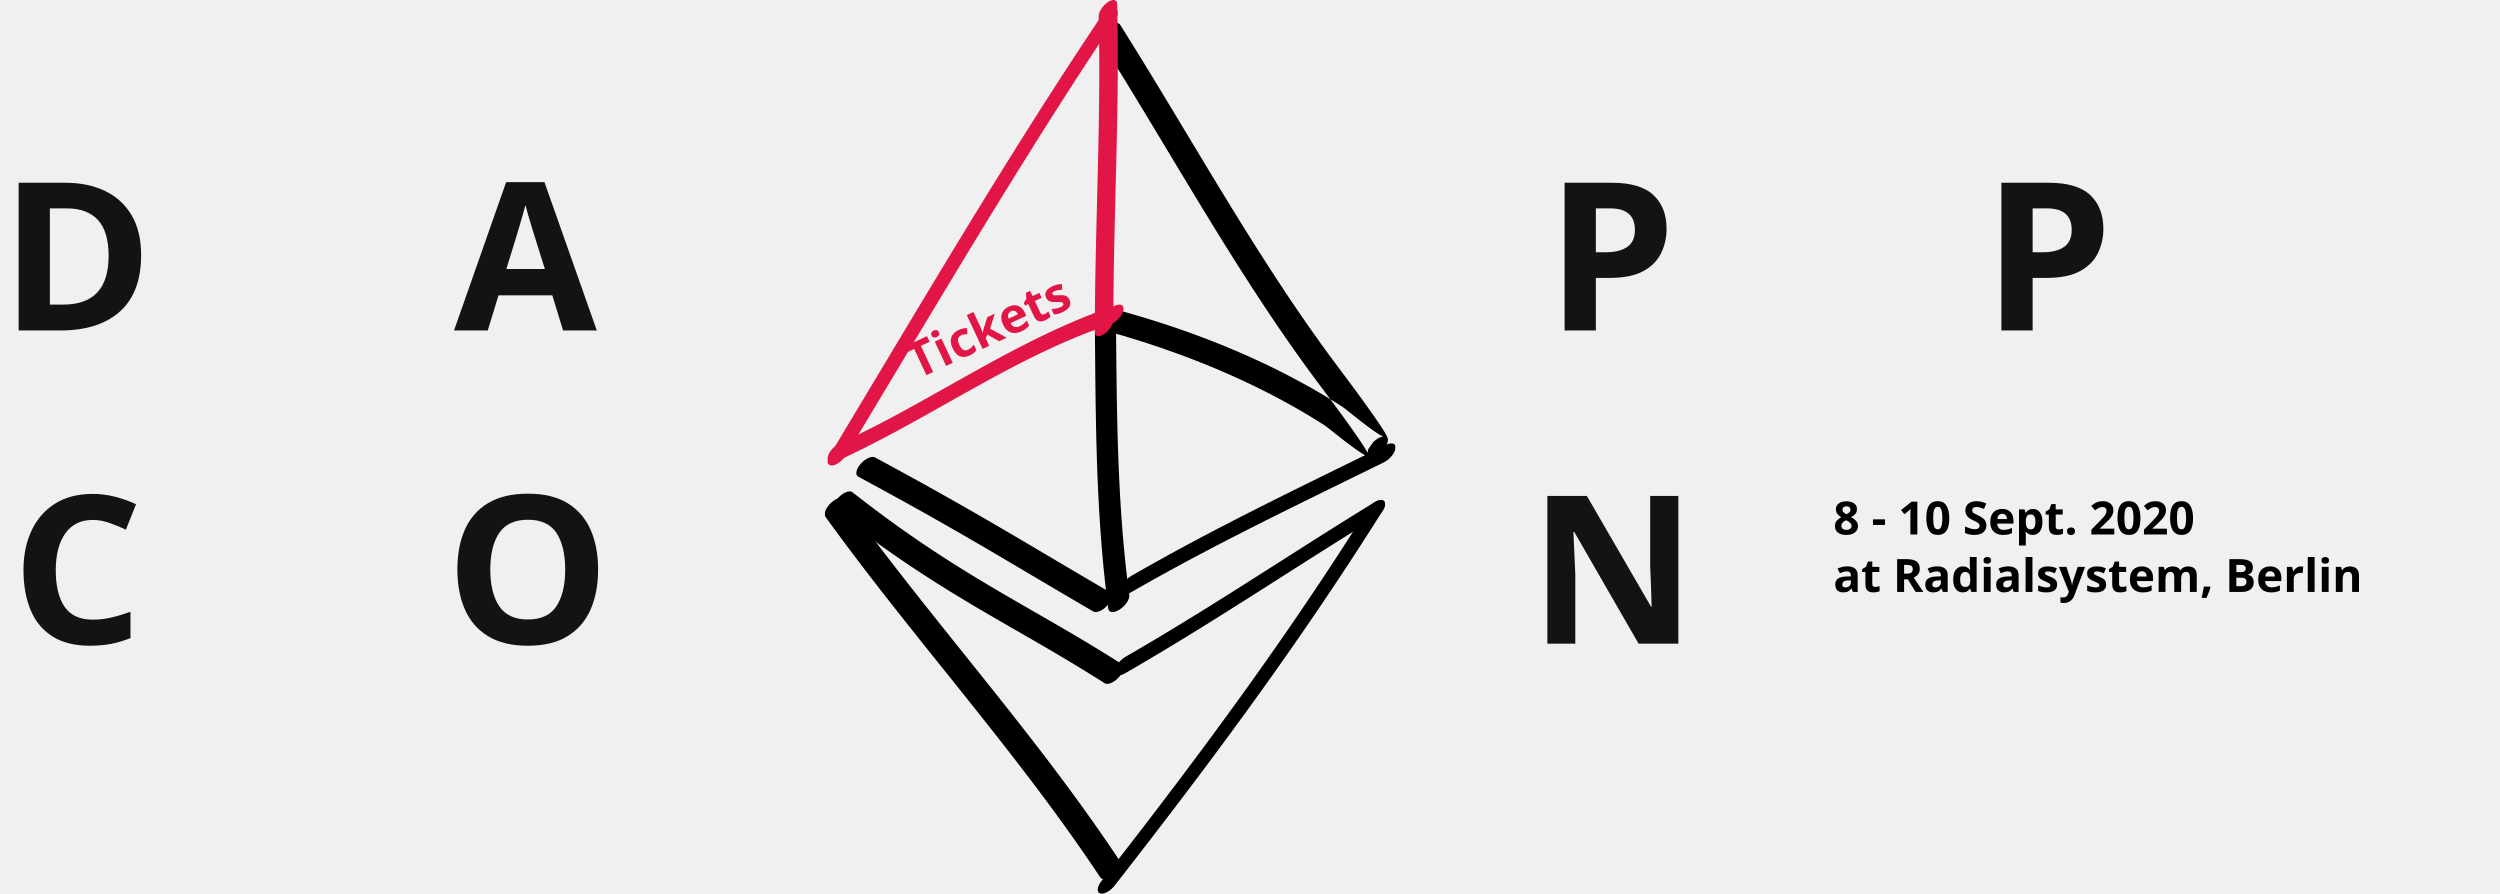
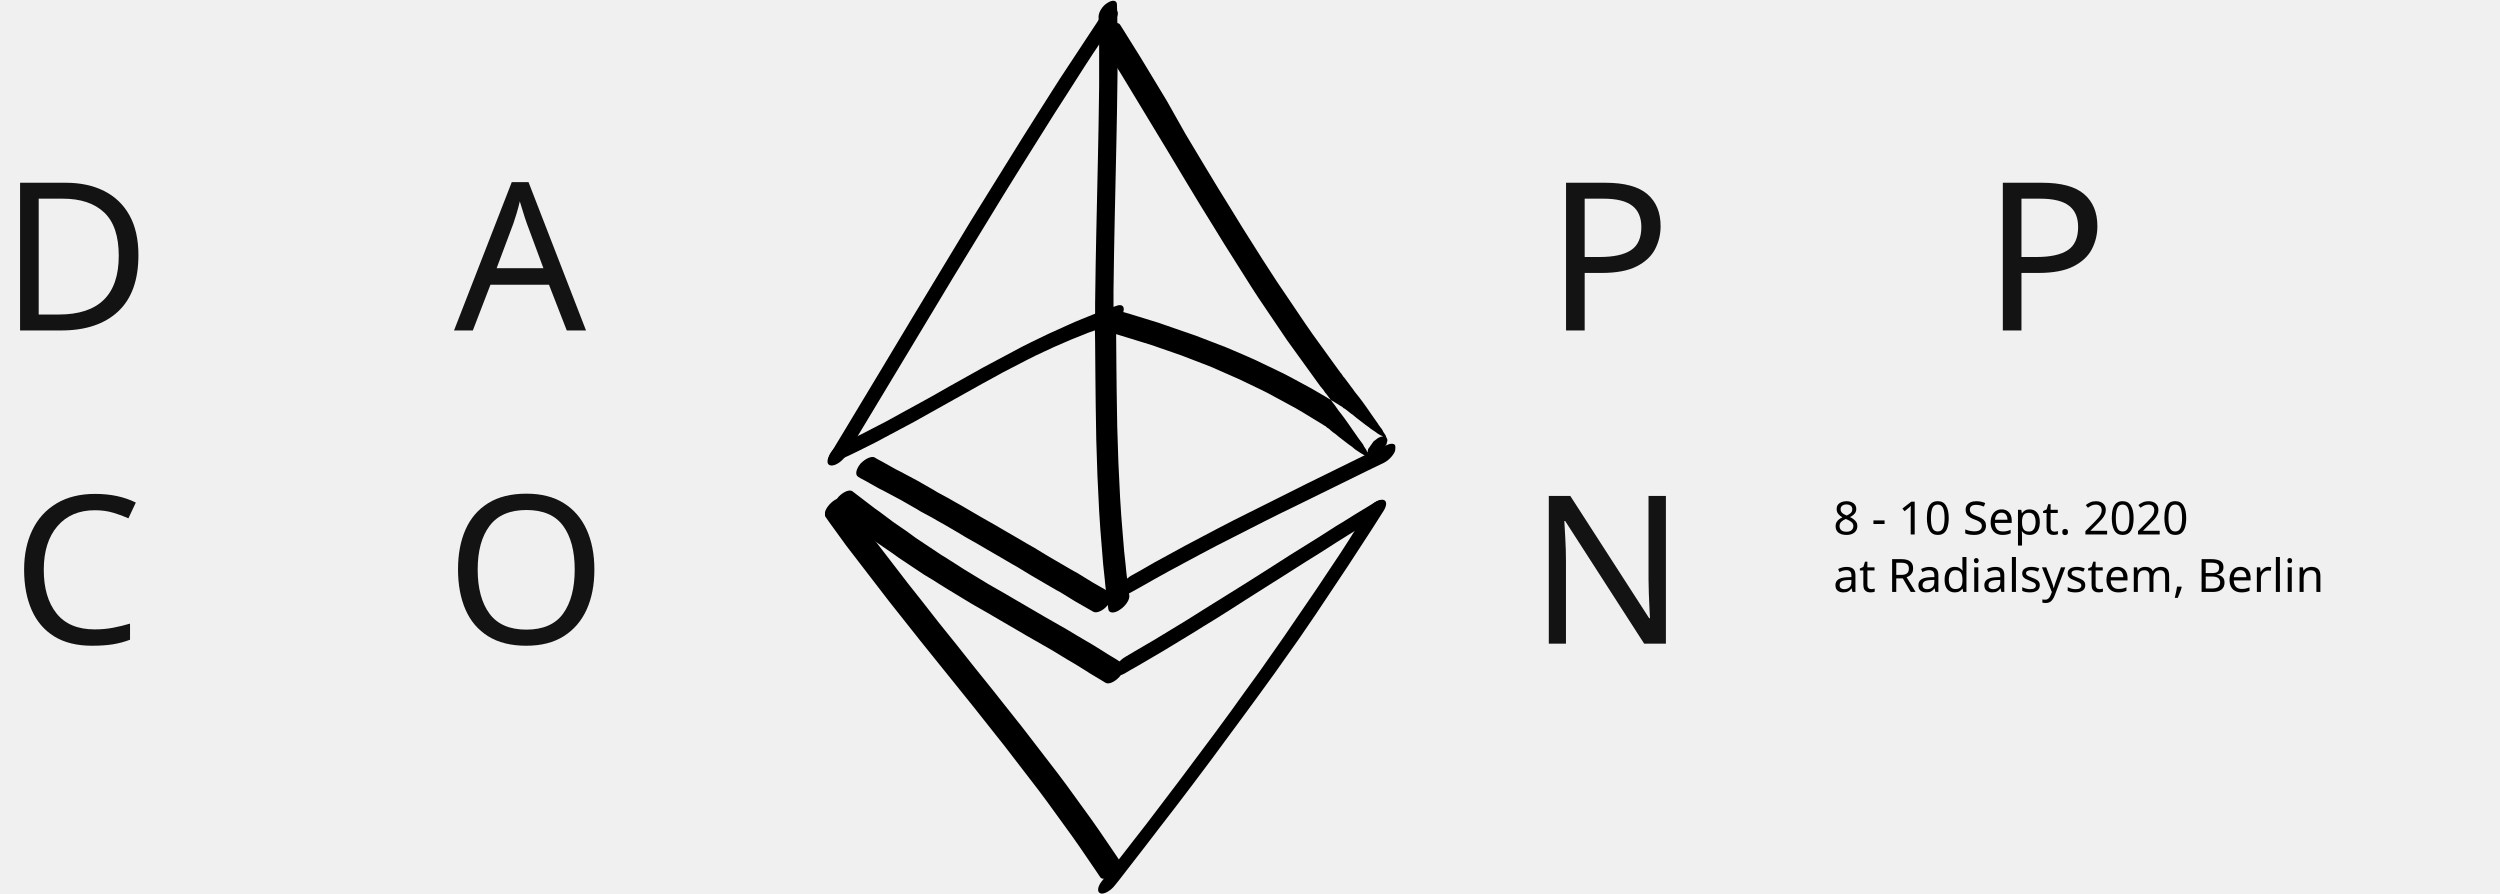
- <svg xmlns="http://www.w3.org/2000/svg" xmlns:xlink="http://www.w3.org/1999/xlink" width="870" height="311" viewBox="0 0 870 311">
-   <defs>
-     <path id="a" d="M.011.248h95.652v52.595H.01z" />
-     <path id="c" d="M0 .256h102.747v132.663H0z" />
-   </defs>
-   <g fill="none" fill-rule="evenodd">
-     <text fill="#141314" font-family="Averta-Extrabold, Averta" font-size="72" font-weight="600" letter-spacing=".007">
-       <tspan x="0" y="115">D</tspan>
-     </text>
-     <text fill="#141314" font-family="Averta-Extrabold, Averta" font-size="72" font-weight="600" letter-spacing=".007">
-       <tspan x="158" y="115">A</tspan>
-     </text>
-     <text fill="#141314" font-family="Averta-Extrabold, Averta" font-size="72" font-weight="600" letter-spacing=".007">
-       <tspan x="4" y="224">C</tspan>
-     </text>
-     <text fill="#141314" font-family="Averta-Extrabold, Averta" font-size="72" font-weight="600" letter-spacing=".007">
-       <tspan x="538" y="115">P</tspan>
-     </text>
-     <text fill="#141314" font-family="Averta-Extrabold, Averta" font-size="72" font-weight="600" letter-spacing=".007">
-       <tspan x="690" y="115">P</tspan>
-     </text>
-     <text fill="#141314" font-family="Averta-Extrabold, Averta" font-size="72" font-weight="600" letter-spacing=".007">
-       <tspan x="155" y="224">O</tspan>
-     </text>
-     <text fill="#141314" font-family="Averta-Extrabold, Averta" font-size="72" font-weight="600" letter-spacing=".007">
-       <tspan x="532" y="224">N</tspan>
-     </text>
-     <text fill="#000" font-family="Averta-Extrabold, Averta" font-size="16" font-weight="600">
-       <tspan x="638" y="186">8 - 10 Sept. 2020</tspan>
-       <tspan x="638" y="206">at Radialsystem, Berlin</tspan>
-     </text>
-     <path fill="#E11647" d="M382.828 6.237l-1.55 2.316-3.098 4.663-3.086 4.68-3.069 4.689-3.053 4.7-3.037 4.708-4.525 7.074-5.987 9.464-5.94 9.495-5.897 9.52-5.858 9.54-5.825 9.557-5.796 9.568-8.655 14.365-11.497 19.164-11.487 19.145-5.75 9.55c-1.18 1.959-.874 3.555.684 3.565 1.557.01 3.777-1.57 4.956-3.53l5.762-9.57 11.487-19.144 11.484-19.141 8.635-14.335 5.778-9.537 5.801-9.516 5.828-9.492 5.861-9.465 5.902-9.433 5.948-9.401 4.495-7.028 3.01-4.668 3.025-4.657 3.04-4.645 3.055-4.633 3.075-4.627 1.55-2.318c1.306-1.952 1.186-3.674-.27-3.846-1.453-.172-3.69 1.27-4.996 3.223" />
-     <path fill="#000" d="M383.125 14.479l1.175 1.866 2.34 3.742 3.491 5.637 4.624 7.554 4.6 7.589 6.883 11.428 6.896 11.45 4.624 7.629 4.658 7.611 3.525 5.693 2.367 3.786 2.381 3.774 2.398 3.763 2.417 3.75 2.436 3.737 2.456 3.722 2.48 3.705 2.503 3.688 2.53 3.668 2.554 3.647 2.585 3.627 2.613 3.603 2.645 3.579 1.336 1.782.002.003.027.035.072.095.092.123.114.15.133.178.153.203.17.228.19.251.205.275.221.296.238.317.252.338.266.356.28.374.29.39.304.408.313.423.325.437.503.68.7.947.727.987.748 1.02.762 1.044 1.159 1.594 1.541 2.142 1.125 1.581.724 1.028.697 1 .663.963.47.692.3.446.288.431.276.418.262.401.248.385.232.366.216.347.2.326.18.305.163.28.142.257.12.228.099.198.073.162.046.119.015.059-.017-.04-.035-.266.21-1.11 1.865-2.683 1.579-1.178-.032.018.921-.419.623-.146.257-.015.087.002-.005-.007-.06-.024-.1-.04-.13-.057-.152-.072-.27-.14-.41-.23-.453-.273-.498-.317-.534-.353-.566-.387-.59-.414-.612-.44-.627-.458-.963-.718-1.298-.989-1.284-.994-.932-.732-.601-.473-.579-.458-.553-.44-.523-.414-.489-.388-.45-.357-.409-.321-.277-.217-.17-.132-.158-.122-.145-.11-.133-.1-.12-.089-.108-.078-.1-.068-.055-.037a.152.152 0 0 0-.013-.008l-1.138-.728-2.306-1.444-2.332-1.42-2.356-1.396-2.376-1.37-2.397-1.344-2.419-1.32-2.436-1.294-2.454-1.269-2.472-1.244-2.488-1.22-2.504-1.194-2.518-1.17-2.531-1.144-2.545-1.12-2.556-1.096-2.567-1.071-2.577-1.047-2.587-1.022-2.594-.998-2.602-.973-2.608-.95-2.614-.925-2.618-.901-2.623-.876-2.625-.854-2.626-.828-2.629-.805-2.627-.781-2.628-.758-2.626-.733-2.623-.71-1.314-.347c-1.327-.35-3.569.917-5.005 2.833-1.436 1.915-1.525 3.751-.197 4.103l1.295.342 2.6.703 2.602.727 2.603.75 2.605.774 2.604.797 2.604.822 2.601.845 2.599.869 2.596.893 2.59.916 2.585.94 2.578.965 2.571.989 2.563 1.012 2.553 1.037 2.545 1.062 2.532 1.085 2.52 1.11 2.508 1.134 2.495 1.158 2.479 1.183 2.464 1.207 2.447 1.232 2.43 1.257 2.413 1.28 2.392 1.307 2.373 1.33 2.352 1.355 2.33 1.38 2.307 1.405 2.287 1.432 1.14.728-.014-.008.014.008.063.044.085.06.102.077.121.09.136.103.15.116.164.127.271.212.405.319.448.354.488.388.524.416.555.44.582.46.606.478.942.74 1.3 1.006 1.316 1.003.98.73.644.47.63.453.616.432.594.406.572.378.546.347.52.312.487.272.346.176.23.108.23.097.232.088.245.077.274.065.338.045.479-.003.813-.165 1.082-.47.036-.02a8.136 8.136 0 0 0 1.578-1.178l1.91-2.724.256-1.235-.039-.45-.067-.282-.08-.239-.095-.232-.11-.24-.127-.254-.144-.272-.161-.29-.179-.309-.195-.327-.21-.345-.227-.363-.24-.38-.256-.396-.27-.413-.28-.426-.294-.44-.307-.455-.478-.702-.67-.973-.703-1.01-.73-1.037-1.133-1.592-1.547-2.15-1.163-1.6-.765-1.047-.75-1.022-.729-.99-.701-.95-.505-.682-.325-.438-.315-.424-.304-.408-.292-.393-.28-.374-.266-.358-.253-.337-.237-.318-.223-.298-.206-.274-.19-.253-.171-.228-.153-.204-.134-.178-.114-.151-.093-.125-.072-.094-.027-.037.001.002-1.326-1.768-2.633-3.563-2.602-3.587-2.573-3.611-2.546-3.634-2.52-3.654-2.494-3.674-2.471-3.694-2.45-3.71-2.429-3.726-2.41-3.74-2.393-3.755-2.376-3.767-2.36-3.775-3.519-5.683-4.654-7.604-4.62-7.622-6.896-11.45-6.886-11.434-4.606-7.598-4.63-7.565-3.496-5.645-2.344-3.748-1.176-1.867c-.67-1.064-2.703-.604-4.541 1.027-1.838 1.632-2.785 3.816-2.115 4.879" />
-     <path fill="#000" d="M381 112.671l.056 6.186.113 12.378.115 9.291.105 6.2.134 6.2.173 6.203.217 6.203.269 6.204.327 6.203.395 6.203.467 6.202.548 6.2.468 4.652.341 3.102.366 3.097.39 3.098.206 1.551c.19 1.443 1.978 1.55 3.992.237 2.014-1.312 3.492-3.545 3.302-4.989l-.203-1.53-.387-3.068-.362-3.07-.337-3.067-.465-4.608-.544-6.15-.464-6.156-.391-6.161-.326-6.166-.268-6.17-.217-6.172-.171-6.177-.135-6.18-.104-6.181-.114-9.279-.115-12.377-.055-6.187c-.015-1.552-1.666-1.853-3.69-.671-2.023 1.181-3.65 3.397-3.636 4.95" />
-     <path fill="#E11647" d="M290.941 160.615l1.515-.694 3.071-1.445 3.07-1.487 3.05-1.52 3.034-1.549 3.018-1.573 3.003-1.596 2.99-1.614 4.454-2.442 5.91-3.293 5.885-3.31 5.863-3.293 5.852-3.253 4.382-2.396 2.918-1.567 2.929-1.548 2.934-1.52 2.941-1.491 2.95-1.458 2.96-1.422 2.971-1.384 2.984-1.34 3-1.298 3.016-1.25 3.036-1.2 3.056-1.147 3.078-1.09 1.526-.517c1.867-.631 3.876-2.649 4.486-4.507.61-1.858-.409-2.852-2.276-2.221l-1.652.56-3.243 1.15-3.215 1.209-3.191 1.262-3.166 1.314-3.143 1.36-3.12 1.404-3.1 1.444-3.079 1.48-3.058 1.512-3.04 1.542-3.024 1.567-3.008 1.59-3 1.612-4.465 2.44-5.904 3.283-5.867 3.296-5.84 3.284-5.833 3.25-4.377 2.401-2.914 1.574-2.918 1.55-2.92 1.524-2.928 1.495-2.935 1.463-2.944 1.427-2.97 1.397-1.52.697c-1.934.888-3.779 3.026-4.119 4.777-.34 1.75.952 2.449 2.887 1.56" />
+ <svg xmlns="http://www.w3.org/2000/svg" version="1.1" id="Layer_1" x="0px" y="0px" viewBox="0 0 870 311" style="enable-background:new 0 0 870 311;" xml:space="preserve">
+   <style type="text/css">
+ 	.st0{fill:#141314;}
+ 	.st1{font-family:'Averta-Bold';}
+ 	.st2{font-size:72px;}
+ 	.st3{font-size:16px;}
+ 	.st4{fill-rule:evenodd;clip-rule:evenodd;}
+ 	.st5{filter:url(#Adobe_OpacityMaskFilter);}
+ 	.st6{fill-rule:evenodd;clip-rule:evenodd;fill:#FFFFFF;}
+ 	.st7{mask:url(#b_1_);fill-rule:evenodd;clip-rule:evenodd;}
+ 	.st8{filter:url(#Adobe_OpacityMaskFilter_1_);}
+ 	.st9{mask:url(#d_1_);fill-rule:evenodd;clip-rule:evenodd;}
+ </style>
+   <g>
+     <text transform="matrix(1 0 0 1 0 115)" class="st0 st1 st2">D</text>
+     <text transform="matrix(1 0 0 1 158 115)" class="st0 st1 st2">A</text>
+     <text transform="matrix(1 0 0 1 4 224)" class="st0 st1 st2">C</text>
+     <text transform="matrix(1 0 0 1 538 115)" class="st0 st1 st2">P</text>
+     <text transform="matrix(1 0 0 1 690 115)" class="st0 st1 st2">P</text>
+     <text transform="matrix(1 0 0 1 155 224)" class="st0 st1 st2">O</text>
+     <text transform="matrix(1 0 0 1 532 224)" class="st0 st1 st2">N</text>
+     <text transform="matrix(1 0 0 1 638 186)" class="st1 st3">8 - 10 Sept. 2020</text>
+     <text transform="matrix(1 0 0 1 760.7659 186)" class="st1 st3"> </text>
+     <text transform="matrix(1 0 0 1 638 206)" class="st1 st3">at Radialsystem, Berlin</text>
+     <path class="st4" d="M382.8,6.2l-1.5,2.3l-3.1,4.7l-3.1,4.7l-3.1,4.7l-3.1,4.7l-3,4.7l-4.5,7.1l-6,9.5l-5.9,9.5l-5.9,9.5l-5.9,9.5   l-5.8,9.6l-5.8,9.6l-8.7,14.4L306,129.7l-11.5,19.1l-5.8,9.6c-1.2,2-0.9,3.6,0.7,3.6c1.6,0,3.8-1.6,5-3.5l5.8-9.6l11.5-19.1   l11.5-19.1l8.6-14.3l5.8-9.5l5.8-9.5l5.8-9.5l5.9-9.5l5.9-9.4l5.9-9.4l4.5-7l3-4.7l3-4.7l3-4.6l3.1-4.6l3.1-4.6l1.5-2.3   c1.3-2,1.2-3.7-0.3-3.8C386.4,2.8,384.1,4.3,382.8,6.2" />
+     <path class="st4" d="M383.1,14.5l1.2,1.9l2.3,3.7l3.5,5.6l4.6,7.6l4.6,7.6l6.9,11.4l6.9,11.5l4.6,7.6l4.7,7.6l3.5,5.7l2.4,3.8   l2.4,3.8l2.4,3.8l2.4,3.8l2.4,3.7l2.5,3.7l2.5,3.7l2.5,3.7l2.5,3.7l2.6,3.6l2.6,3.6l2.6,3.6l2.6,3.6l1.3,1.8l0,0l0,0l0.1,0.1   l0.1,0.1l0.1,0.1l0.1,0.2l0.2,0.2l0.2,0.2l0.2,0.3l0.2,0.3l0.2,0.3l0.2,0.3l0.3,0.3l0.3,0.4l0.3,0.4l0.3,0.4l0.3,0.4l0.3,0.4   l0.3,0.4l0.5,0.7l0.7,0.9l0.7,1l0.7,1l0.8,1l1.2,1.6l1.5,2.1l1.1,1.6l0.7,1l0.7,1l0.7,1l0.5,0.7l0.3,0.4l0.3,0.4l0.3,0.4l0.3,0.4   l0.2,0.4l0.2,0.4l0.2,0.3l0.2,0.3l0.2,0.3l0.2,0.3l0.1,0.3l0.1,0.2l0.1,0.2l0.1,0.2l0,0.1l0,0.1l0,0l0-0.3l0.2-1.1l1.9-2.7l1.6-1.2   l0,0l0.9-0.4l0.6-0.1l0.3,0l0.1,0l0,0l-0.1,0l-0.1,0l-0.1-0.1l-0.2-0.1l-0.3-0.1l-0.4-0.2l-0.5-0.3l-0.5-0.3l-0.5-0.4l-0.6-0.4   l-0.6-0.4l-0.6-0.4l-0.6-0.5l-1-0.7l-1.3-1l-1.3-1l-0.9-0.7l-0.6-0.5l-0.6-0.5l-0.6-0.4l-0.5-0.4l-0.5-0.4l-0.5-0.4l-0.4-0.3   l-0.3-0.2l-0.2-0.1l-0.2-0.1l-0.1-0.1l-0.1-0.1l-0.1-0.1l-0.1-0.1l-0.1-0.1l-0.1,0c0,0,0,0,0,0l-1.1-0.7l-2.3-1.4l-2.3-1.4   l-2.4-1.4l-2.4-1.4l-2.4-1.3l-2.4-1.3l-2.4-1.3l-2.5-1.3l-2.5-1.2l-2.5-1.2l-2.5-1.2l-2.5-1.2l-2.5-1.1l-2.5-1.1l-2.6-1.1l-2.6-1.1   l-2.6-1l-2.6-1l-2.6-1l-2.6-1l-2.6-0.9l-2.6-0.9l-2.6-0.9l-2.6-0.9l-2.6-0.9l-2.6-0.8l-2.6-0.8l-2.6-0.8l-2.6-0.8l-2.6-0.7   l-2.6-0.7l-1.3-0.3c-1.3-0.3-3.6,0.9-5,2.8c-1.4,1.9-1.5,3.8-0.2,4.1l1.3,0.3l2.6,0.7l2.6,0.7l2.6,0.8l2.6,0.8l2.6,0.8l2.6,0.8   l2.6,0.8l2.6,0.9l2.6,0.9l2.6,0.9l2.6,0.9l2.6,1l2.6,1l2.6,1l2.6,1l2.5,1.1l2.5,1.1l2.5,1.1l2.5,1.1l2.5,1.2l2.5,1.2l2.5,1.2   l2.4,1.2l2.4,1.3l2.4,1.3l2.4,1.3l2.4,1.3l2.4,1.4l2.3,1.4l2.3,1.4l2.3,1.4l1.1,0.7l0,0l0,0l0.1,0l0.1,0.1l0.1,0.1l0.1,0.1l0.1,0.1   l0.1,0.1l0.2,0.1l0.3,0.2l0.4,0.3l0.4,0.4l0.5,0.4l0.5,0.4l0.6,0.4l0.6,0.5l0.6,0.5l0.9,0.7l1.3,1l1.3,1l1,0.7l0.6,0.5l0.6,0.5   l0.6,0.4l0.6,0.4l0.6,0.4l0.5,0.3l0.5,0.3l0.5,0.3l0.3,0.2l0.2,0.1l0.2,0.1l0.2,0.1l0.2,0.1l0.3,0.1l0.3,0l0.5,0l0.8-0.2l1.1-0.5   l0,0c0.6-0.3,1.1-0.7,1.6-1.2l1.9-2.7l0.3-1.2l0-0.4l-0.1-0.3l-0.1-0.2l-0.1-0.2l-0.1-0.2l-0.1-0.3l-0.1-0.3l-0.2-0.3l-0.2-0.3   l-0.2-0.3l-0.2-0.3l-0.2-0.4l-0.2-0.4l-0.3-0.4l-0.3-0.4l-0.3-0.4l-0.3-0.4l-0.3-0.5l-0.5-0.7l-0.7-1l-0.7-1l-0.7-1l-1.1-1.6   l-1.5-2.1l-1.2-1.6l-0.8-1l-0.8-1l-0.7-1l-0.7-0.9l-0.5-0.7l-0.3-0.4l-0.3-0.4l-0.3-0.4l-0.3-0.4l-0.3-0.4l-0.3-0.4l-0.3-0.3   l-0.2-0.3l-0.2-0.3l-0.2-0.3l-0.2-0.3l-0.2-0.2l-0.2-0.2l-0.1-0.2l-0.1-0.2l-0.1-0.1l-0.1-0.1l0,0l0,0l-1.3-1.8l-2.6-3.6l-2.6-3.6   l-2.6-3.6l-2.5-3.6l-2.5-3.7l-2.5-3.7l-2.5-3.7l-2.5-3.7l-2.4-3.7l-2.4-3.7l-2.4-3.8l-2.4-3.8l-2.4-3.8l-3.5-5.7l-4.7-7.6l-4.6-7.6   l-6.9-11.5L406,35l-4.6-7.6l-4.6-7.6l-3.5-5.6l-2.3-3.7l-1.2-1.9c-0.7-1.1-2.7-0.6-4.5,1C383.4,11.2,382.5,13.4,383.1,14.5" />
+     <path class="st4" d="M381,112.7l0.1,6.2l0.1,12.4l0.1,9.3l0.1,6.2l0.1,6.2l0.2,6.2l0.2,6.2l0.3,6.2l0.3,6.2l0.4,6.2l0.5,6.2   l0.5,6.2l0.5,4.7l0.3,3.1l0.4,3.1l0.4,3.1l0.2,1.6c0.2,1.4,2,1.6,4,0.2c2-1.3,3.5-3.5,3.3-5l-0.2-1.5l-0.4-3.1l-0.4-3.1l-0.3-3.1   l-0.5-4.6l-0.5-6.1l-0.5-6.2l-0.4-6.2l-0.3-6.2l-0.3-6.2l-0.2-6.2l-0.2-6.2l-0.1-6.2l-0.1-6.2l-0.1-9.3l-0.1-12.4l-0.1-6.2   c0-1.6-1.7-1.9-3.7-0.7C382.6,108.9,381,111.1,381,112.7" />
+     <path class="st4" d="M290.9,160.6l1.5-0.7l3.1-1.4l3.1-1.5l3-1.5l3-1.5l3-1.6l3-1.6l3-1.6l4.5-2.4l5.9-3.3l5.9-3.3l5.9-3.3l5.9-3.3   l4.4-2.4l2.9-1.6l2.9-1.5l2.9-1.5l2.9-1.5l3-1.5l3-1.4l3-1.4l3-1.3l3-1.3l3-1.2l3-1.2l3.1-1.1l3.1-1.1l1.5-0.5   c1.9-0.6,3.9-2.6,4.5-4.5c0.6-1.9-0.4-2.9-2.3-2.2l-1.7,0.6l-3.2,1.2l-3.2,1.2l-3.2,1.3l-3.2,1.3l-3.1,1.4l-3.1,1.4l-3.1,1.4   l-3.1,1.5l-3.1,1.5l-3,1.5l-3,1.6l-3,1.6l-3,1.6l-4.5,2.4l-5.9,3.3l-5.9,3.3l-5.8,3.3l-5.8,3.2l-4.4,2.4l-2.9,1.6l-2.9,1.6   l-2.9,1.5l-2.9,1.5l-2.9,1.5l-2.9,1.4l-3,1.4l-1.5,0.7c-1.9,0.9-3.8,3-4.1,4.8C287.7,160.8,289,161.5,290.9,160.6" />
    <g transform="translate(390 154)">
-       <mask id="b" fill="#fff">
-         <use xlink:href="#a" />
+       <defs>
+         <filter id="Adobe_OpacityMaskFilter" filterUnits="userSpaceOnUse" x="0" y="0.2" width="95.7" height="52.6">
+           <feColorMatrix type="matrix" values="1 0 0 0 0  0 1 0 0 0  0 0 1 0 0  0 0 0 1 0" />
+         </filter>
+       </defs>
+       <mask maskUnits="userSpaceOnUse" x="0" y="0.2" width="95.7" height="52.6" id="b_1_">
+         <g class="st5">
+           <path id="a_1_" class="st6" d="M0,0.2h95.7v52.6H0L0,0.2z" />
+         </g>
      </mask>
-       <path fill="#000" d="M3.477 52.19l2.679-1.539 5.347-3.023 5.372-2.973 5.409-2.936 5.441-2.901 5.472-2.871 5.498-2.843 5.522-2.818 5.543-2.797 5.558-2.779 8.367-4.143 11.178-5.49L86.05 9.601l5.59-2.744c1.948-.955 3.735-3.107 3.993-4.807.257-1.7-1.113-2.304-3.061-1.348L86.99 3.44 75.793 8.922 64.578 14.43l-8.408 4.164-5.6 2.8-5.592 2.822-5.58 2.848-5.566 2.878-5.548 2.911-5.529 2.948-5.502 2.987-5.478 3.033-5.433 3.07-2.682 1.543C1.696 47.564.063 49.768.012 51.358c-.05 1.59 1.5 1.962 3.465.832" mask="url(#b)" />
+       <path class="st7" d="M3.5,52.2l2.7-1.5l5.3-3l5.4-3l5.4-2.9l5.4-2.9l5.5-2.9l5.5-2.8l5.5-2.8l5.5-2.8l5.6-2.8l8.4-4.1l11.2-5.5    l11.2-5.5l5.6-2.7c1.9-1,3.7-3.1,4-4.8c0.3-1.7-1.1-2.3-3.1-1.3L87,3.4L75.8,8.9l-11.2,5.5l-8.4,4.2l-5.6,2.8L45,24.2l-5.6,2.8    l-5.6,2.9l-5.5,2.9l-5.5,2.9l-5.5,3l-5.5,3l-5.4,3.1l-2.7,1.5c-2,1.1-3.6,3.3-3.6,4.9C0,52.9,1.5,53.3,3.5,52.2" />
    </g>
-     <path fill="#000" d="M298.64 165.854l.847.456 1.668.903 1.639.888 1.608.873 1.58.861 1.554.848 1.526.836 1.501.824 1.475.812 1.452.8 1.428.79 1.407.78 1.384.77 1.364.76 1.344.751 1.325.743 1.307.734 1.29.727 1.904 1.077 2.485 1.412 2.432 1.388 2.386 1.369 2.346 1.351 2.312 1.339 2.286 1.328 3.395 1.983 4.497 2.64 3.381 1.992 2.271 1.341 2.293 1.355 2.32 1.373 2.357 1.393 2.397 1.417 2.447 1.445 1.87 1.103 1.266.747 1.282.754 1.299.766 1.316.773 1.335.783 1.354.795 1.375.805 1.396.816 1.417.829.718.418c1.096.64 3.31-.325 4.945-2.157 1.635-1.833 2.071-3.838.974-4.479l-.716-.417-1.417-.829-1.394-.815-1.374-.805-1.353-.793-1.334-.783-1.316-.774-1.297-.763-1.281-.754-1.266-.747-1.87-1.102-2.445-1.445-2.397-1.417-2.356-1.393-2.321-1.373-2.294-1.355-2.273-1.342-3.384-1.995-4.502-2.643-3.4-1.984-2.289-1.332-2.316-1.34-2.35-1.354-2.39-1.371-2.437-1.391-2.49-1.414-1.907-1.079-1.293-.728-1.308-.736-1.328-.744-1.346-.752-1.367-.762-1.387-.772-1.408-.78-1.43-.792-1.455-.802-1.478-.813-1.503-.825-1.528-.837-1.556-.849-1.582-.862-1.612-.875-1.64-.89-1.67-.902-.847-.457c-1.126-.608-3.348.394-4.962 2.237-1.615 1.844-2.011 3.831-.885 4.439M290.478 177.818l.871.682 1.733 1.347 1.714 1.32 1.697 1.294 1.68 1.269 1.662 1.242 1.646 1.219 1.63 1.194 1.613 1.172 1.6 1.148 1.583 1.127 1.57 1.106 1.556 1.085 1.544 1.066 1.53 1.047 1.519 1.028 1.506 1.01 1.495.994 1.485.977 1.474.961 1.465.947 1.455.932 2.166 1.372 2.86 1.787 2.832 1.743 2.808 1.702 2.787 1.67 2.771 1.64 2.757 1.617 4.12 2.395 5.487 3.164 4.126 2.375 2.763 1.596 2.777 1.61 2.797 1.63 2.819 1.658 2.845 1.69 2.877 1.728 2.911 1.77 2.208 1.359 1.484.921 1.496.937 1.508.95.757.481c1.067.678 3.267-.265 4.915-2.105 1.648-1.84 2.119-3.882 1.052-4.558l-.763-.485-1.514-.956-1.504-.94-1.493-.928-2.218-1.365-2.922-1.777-2.887-1.733-2.855-1.695-2.826-1.662-2.801-1.634-2.782-1.613-2.765-1.596-4.125-2.375-5.48-3.16-4.111-2.39-2.75-1.613-2.76-1.634-2.775-1.662-2.795-1.695-2.819-1.733-2.847-1.778-2.156-1.367-1.447-.927-1.456-.941-1.466-.956-1.477-.972-1.486-.987-1.498-1.005-1.51-1.022-1.521-1.041-1.535-1.06-1.547-1.079-1.561-1.1-1.576-1.12-1.59-1.142-1.605-1.165-1.62-1.188-1.637-1.212-1.654-1.236-1.67-1.261-1.689-1.287-1.706-1.315-1.726-1.341-.873-.684c-.982-.769-3.156.07-4.856 1.874-1.699 1.804-2.28 3.89-1.297 4.659" />
-     <path fill="#000" d="M391.475 234.338l1.494-.866 2.98-1.738 2.946-1.734 2.912-1.728 2.879-1.72 2.846-1.715 2.817-1.71 2.79-1.704 2.763-1.699 2.742-1.693 4.068-2.531 5.36-3.362 5.309-3.353 7.888-5.012 7.857-5.007 5.244-3.336 5.27-3.34 5.312-3.35 4.02-2.516 2.7-1.681 2.724-1.687 2.746-1.692 1.378-.845c1.96-1.202 3.52-3.423 3.48-4.961-.04-1.538-1.661-1.81-3.622-.608l-1.403.86-2.777 1.71-2.751 1.705-2.732 1.7-4.058 2.542-5.344 3.368-5.29 3.354-5.252 3.342-7.84 4.995-7.856 4.99-5.268 3.33-5.32 3.336-4.03 2.507-2.709 1.674-2.73 1.678-2.752 1.681-2.78 1.686-2.806 1.69-2.836 1.697-2.869 1.702-2.904 1.709-2.945 1.718-1.497.868c-1.962 1.138-3.586 3.346-3.629 4.932-.042 1.587 1.514 1.951 3.475.814" />
-     <path fill="#000" d="M387.852 308.231l1.558-1.998 3.113-3.997 3.097-3.99 3.082-3.985 4.591-5.964 6.07-7.943 6.013-7.941 5.96-7.952 5.905-7.97 5.857-8.002 4.364-6.033 2.897-4.04 2.882-4.048 2.871-4.064 2.86-4.08 2.851-4.098 2.84-4.117 2.83-4.138 2.822-4.16 2.812-4.183 2.804-4.207 2.795-4.235 2.786-4.26 2.78-4.291 2.77-4.32 2.765-4.351 1.384-2.196c1.232-1.953.995-3.594-.527-3.666-1.523-.071-3.756 1.454-4.988 3.407l-1.357 2.153-2.729 4.297-2.736 4.265-2.744 4.236-2.751 4.208-2.76 4.18-2.768 4.156-2.777 4.13-2.787 4.11-2.796 4.088-2.806 4.068-2.816 4.049-2.828 4.033-2.839 4.018-2.85 4.003-2.857 3.986-4.312 5.961-5.8 7.925-5.853 7.9-5.91 7.885-5.97 7.884-6.034 7.896-4.568 5.935-3.064 3.961-3.082 3.972-3.101 3.983-1.56 2c-1.488 1.907-1.662 3.798-.39 4.223 1.274.426 3.513-.775 5-2.683" />
+     <path class="st4" d="M298.6,165.9l0.8,0.5l1.7,0.9l1.6,0.9l1.6,0.9l1.6,0.9l1.6,0.8l1.5,0.8l1.5,0.8l1.5,0.8l1.5,0.8l1.4,0.8   l1.4,0.8l1.4,0.8l1.4,0.8l1.3,0.8l1.3,0.7l1.3,0.7l1.3,0.7l1.9,1.1l2.5,1.4l2.4,1.4l2.4,1.4l2.3,1.4l2.3,1.3l2.3,1.3l3.4,2l4.5,2.6   l3.4,2l2.3,1.3l2.3,1.4l2.3,1.4l2.4,1.4l2.4,1.4l2.4,1.4l1.9,1.1l1.3,0.7l1.3,0.8l1.3,0.8l1.3,0.8l1.3,0.8l1.4,0.8l1.4,0.8l1.4,0.8   l1.4,0.8l0.7,0.4c1.1,0.6,3.3-0.3,4.9-2.2c1.6-1.8,2.1-3.8,1-4.5l-0.7-0.4l-1.4-0.8l-1.4-0.8l-1.4-0.8l-1.4-0.8l-1.3-0.8l-1.3-0.8   l-1.3-0.8l-1.3-0.8l-1.3-0.7l-1.9-1.1l-2.4-1.4l-2.4-1.4l-2.4-1.4l-2.3-1.4l-2.3-1.4l-2.3-1.3l-3.4-2l-4.5-2.6l-3.4-2l-2.3-1.3   l-2.3-1.3l-2.4-1.4l-2.4-1.4l-2.4-1.4l-2.5-1.4l-1.9-1.1l-1.3-0.7l-1.3-0.7l-1.3-0.7l-1.3-0.8l-1.4-0.8l-1.4-0.8l-1.4-0.8l-1.4-0.8   l-1.5-0.8l-1.5-0.8l-1.5-0.8l-1.5-0.8l-1.6-0.8l-1.6-0.9l-1.6-0.9l-1.6-0.9l-1.7-0.9l-0.8-0.5c-1.1-0.6-3.3,0.4-5,2.2   C297.9,163.3,297.5,165.2,298.6,165.9 M290.5,177.8l0.9,0.7l1.7,1.3l1.7,1.3l1.7,1.3l1.7,1.3l1.7,1.2l1.6,1.2l1.6,1.2l1.6,1.2   l1.6,1.1l1.6,1.1l1.6,1.1l1.6,1.1l1.5,1.1l1.5,1l1.5,1l1.5,1l1.5,1l1.5,1l1.5,1l1.5,0.9l1.5,0.9l2.2,1.4l2.9,1.8l2.8,1.7l2.8,1.7   l2.8,1.7l2.8,1.6l2.8,1.6l4.1,2.4l5.5,3.2l4.1,2.4l2.8,1.6l2.8,1.6l2.8,1.6l2.8,1.7l2.8,1.7l2.9,1.7l2.9,1.8l2.2,1.4l1.5,0.9   l1.5,0.9l1.5,0.9l0.8,0.5c1.1,0.7,3.3-0.3,4.9-2.1s2.1-3.9,1.1-4.6l-0.8-0.5l-1.5-1l-1.5-0.9l-1.5-0.9l-2.2-1.4l-2.9-1.8l-2.9-1.7   l-2.9-1.7l-2.8-1.7l-2.8-1.6l-2.8-1.6l-2.8-1.6l-4.1-2.4l-5.5-3.2l-4.1-2.4l-2.8-1.6l-2.8-1.6l-2.8-1.7l-2.8-1.7l-2.8-1.7l-2.8-1.8   l-2.2-1.4l-1.4-0.9l-1.5-0.9l-1.5-1l-1.5-1l-1.5-1l-1.5-1l-1.5-1l-1.5-1l-1.5-1.1l-1.5-1.1l-1.6-1.1l-1.6-1.1l-1.6-1.1l-1.6-1.2   l-1.6-1.2l-1.6-1.2l-1.7-1.2l-1.7-1.3l-1.7-1.3l-1.7-1.3l-1.7-1.3l-0.9-0.7c-1-0.8-3.2,0.1-4.9,1.9   C290.1,175,289.5,177,290.5,177.8" />
+     <path class="st4" d="M391.5,234.3l1.5-0.9l3-1.7l2.9-1.7l2.9-1.7l2.9-1.7l2.8-1.7l2.8-1.7l2.8-1.7l2.8-1.7l2.7-1.7l4.1-2.5l5.4-3.4   l5.3-3.4l7.9-5l7.9-5l5.2-3.3l5.3-3.3l5.3-3.4l4-2.5l2.7-1.7l2.7-1.7l2.7-1.7l1.4-0.8c2-1.2,3.5-3.4,3.5-5c0-1.5-1.7-1.8-3.6-0.6   l-1.4,0.9l-2.8,1.7l-2.8,1.7l-2.7,1.7l-4.1,2.5l-5.3,3.4L454,190l-5.3,3.3l-7.8,5l-7.9,5l-5.3,3.3l-5.3,3.3l-4,2.5l-2.7,1.7   l-2.7,1.7l-2.8,1.7l-2.8,1.7l-2.8,1.7l-2.8,1.7l-2.9,1.7l-2.9,1.7l-2.9,1.7l-1.5,0.9c-2,1.1-3.6,3.3-3.6,4.9   C388,235.1,389.5,235.5,391.5,234.3" />
+     <path class="st4" d="M387.9,308.2l1.6-2l3.1-4l3.1-4l3.1-4l4.6-6l6.1-7.9l6-7.9l6-8l5.9-8l5.9-8l4.4-6l2.9-4l2.9-4l2.9-4.1l2.9-4.1   l2.9-4.1l2.8-4.1l2.8-4.1l2.8-4.2l2.8-4.2l2.8-4.2l2.8-4.2l2.8-4.3l2.8-4.3l2.8-4.3l2.8-4.4l1.4-2.2c1.2-2,1-3.6-0.5-3.7   c-1.5-0.1-3.8,1.5-5,3.4l-1.4,2.2l-2.7,4.3l-2.7,4.3l-2.7,4.2l-2.8,4.2l-2.8,4.2l-2.8,4.2l-2.8,4.1l-2.8,4.1l-2.8,4.1l-2.8,4.1   l-2.8,4l-2.8,4l-2.8,4l-2.9,4l-2.9,4l-4.3,6l-5.8,7.9l-5.9,7.9l-5.9,7.9l-6,7.9l-6,7.9l-4.6,5.9l-3.1,4l-3.1,4l-3.1,4l-1.6,2   c-1.5,1.9-1.7,3.8-0.4,4.2C384.1,311.3,386.4,310.1,387.9,308.2" />
    <g transform="translate(287 173)">
-       <mask id="d" fill="#fff">
-         <use xlink:href="#c" />
+       <defs>
+         <filter id="Adobe_OpacityMaskFilter_1_" filterUnits="userSpaceOnUse" x="0" y="0.3" width="102.7" height="132.7">
+           <feColorMatrix type="matrix" values="1 0 0 0 0  0 1 0 0 0  0 0 1 0 0  0 0 0 1 0" />
+         </filter>
+       </defs>
+       <mask maskUnits="userSpaceOnUse" x="0" y="0.3" width="102.7" height="132.7" id="d_1_">
+         <g class="st8">
+           <path id="c_1_" class="st6" d="M0,0.3h102.7v132.7H0V0.3z" />
+         </g>
      </mask>
-       <path fill="#000" d="M.26 6.852l1.446 1.996 2.918 3.984 2.944 3.965 2.968 3.946 2.99 3.93 3.009 3.916 3.026 3.902 3.042 3.889 4.584 5.815 6.147 7.728 6.169 7.71 6.173 7.703 6.161 7.71 6.132 7.73 4.567 5.819 3.028 3.89 3.01 3.903 2.992 3.917 2.97 3.932 2.947 3.95 2.921 3.967 2.894 3.987 2.864 4.009 2.832 4.032 2.797 4.057 2.762 4.083 1.366 2.05c.696 1.045 2.737.548 4.557-1.112 1.821-1.66 2.734-3.852 2.038-4.899l-1.375-2.064-2.773-4.1-2.81-4.073-2.843-4.048-2.873-4.023-2.903-4-2.93-3.979-2.956-3.96-2.977-3.942-2.998-3.926-3.016-3.91-3.034-3.899-4.575-5.826-6.136-7.737-6.164-7.713-6.172-7.702-6.164-7.704-6.141-7.72-4.58-5.808-3.036-3.883-3.02-3.894-3.001-3.905-2.982-3.92-2.96-3.936-2.936-3.954-2.91-3.972L6.802.765c-.734-1.012-2.793-.469-4.6 1.212C.398 3.658-.472 5.841.26 6.852" mask="url(#d)" />
+       <path class="st9" d="M0.3,6.9l1.4,2l2.9,4l2.9,4l3,3.9l3,3.9l3,3.9l3,3.9l3,3.9l4.6,5.8l6.1,7.7l6.2,7.7l6.2,7.7l6.2,7.7l6.1,7.7    l4.6,5.8l3,3.9l3,3.9l3,3.9l3,3.9l2.9,3.9l2.9,4l2.9,4l2.9,4l2.8,4l2.8,4.1l2.8,4.1l1.4,2.1c0.7,1,2.7,0.5,4.6-1.1    c1.8-1.7,2.7-3.9,2-4.9l-1.4-2.1l-2.8-4.1l-2.8-4.1l-2.8-4l-2.9-4l-2.9-4l-2.9-4l-3-4l-3-3.9l-3-3.9l-3-3.9l-3-3.9l-4.6-5.8    l-6.1-7.7l-6.2-7.7L46,51.5l-6.2-7.7L33.7,36l-4.6-5.8l-3-3.9l-3-3.9l-3-3.9l-3-3.9l-3-3.9l-2.9-4l-2.9-4l-1.4-2    C6.1-0.2,4,0.3,2.2,2C0.4,3.7-0.5,5.8,0.3,6.9" />
    </g>
-     <text fill="#E11647" font-family="Averta-Extrabold, Averta" font-size="17.1" font-weight="600" transform="rotate(-25 341.408 114.5)">
-       <tspan x="313.731" y="121">Tickets</tspan>
-     </text>
-     <path fill="#E11647" d="M382.329 5.753l.077 3.44.102 6.86.04 6.854-.015 6.853-.06 6.853-.1 6.853-.203 10.285-.332 13.717-.345 13.723-.227 10.301-.122 6.875-.09 6.876-.048 6.881-.006 3.447c-.004 1.575 1.438 1.897 3.22.72 1.781-1.177 3.228-3.408 3.231-4.983l.007-3.42.048-6.85.09-6.852.12-6.852.228-10.286.344-13.727.333-13.74.204-10.313.1-6.882.06-6.888.015-6.893-.04-6.898-.104-6.896-.077-3.442c-.035-1.55-1.508-1.825-3.288-.614-1.782 1.21-3.197 3.449-3.162 4.998" />
+     <path class="st4" d="M382.3,5.8l0.1,3.4l0.1,6.9l0,6.9l0,6.9l-0.1,6.9l-0.1,6.9l-0.2,10.3l-0.3,13.7l-0.3,13.7l-0.2,10.3l-0.1,6.9   l-0.1,6.9l0,6.9l0,3.4c0,1.6,1.4,1.9,3.2,0.7c1.8-1.2,3.2-3.4,3.2-5l0-3.4l0-6.8l0.1-6.9l0.1-6.9l0.2-10.3l0.3-13.7l0.3-13.7   l0.2-10.3l0.1-6.9l0.1-6.9l0-6.9l0-6.9l-0.1-6.9l-0.1-3.4c0-1.5-1.5-1.8-3.3-0.6C383.7,2,382.3,4.2,382.3,5.8" />
  </g>
</svg>
